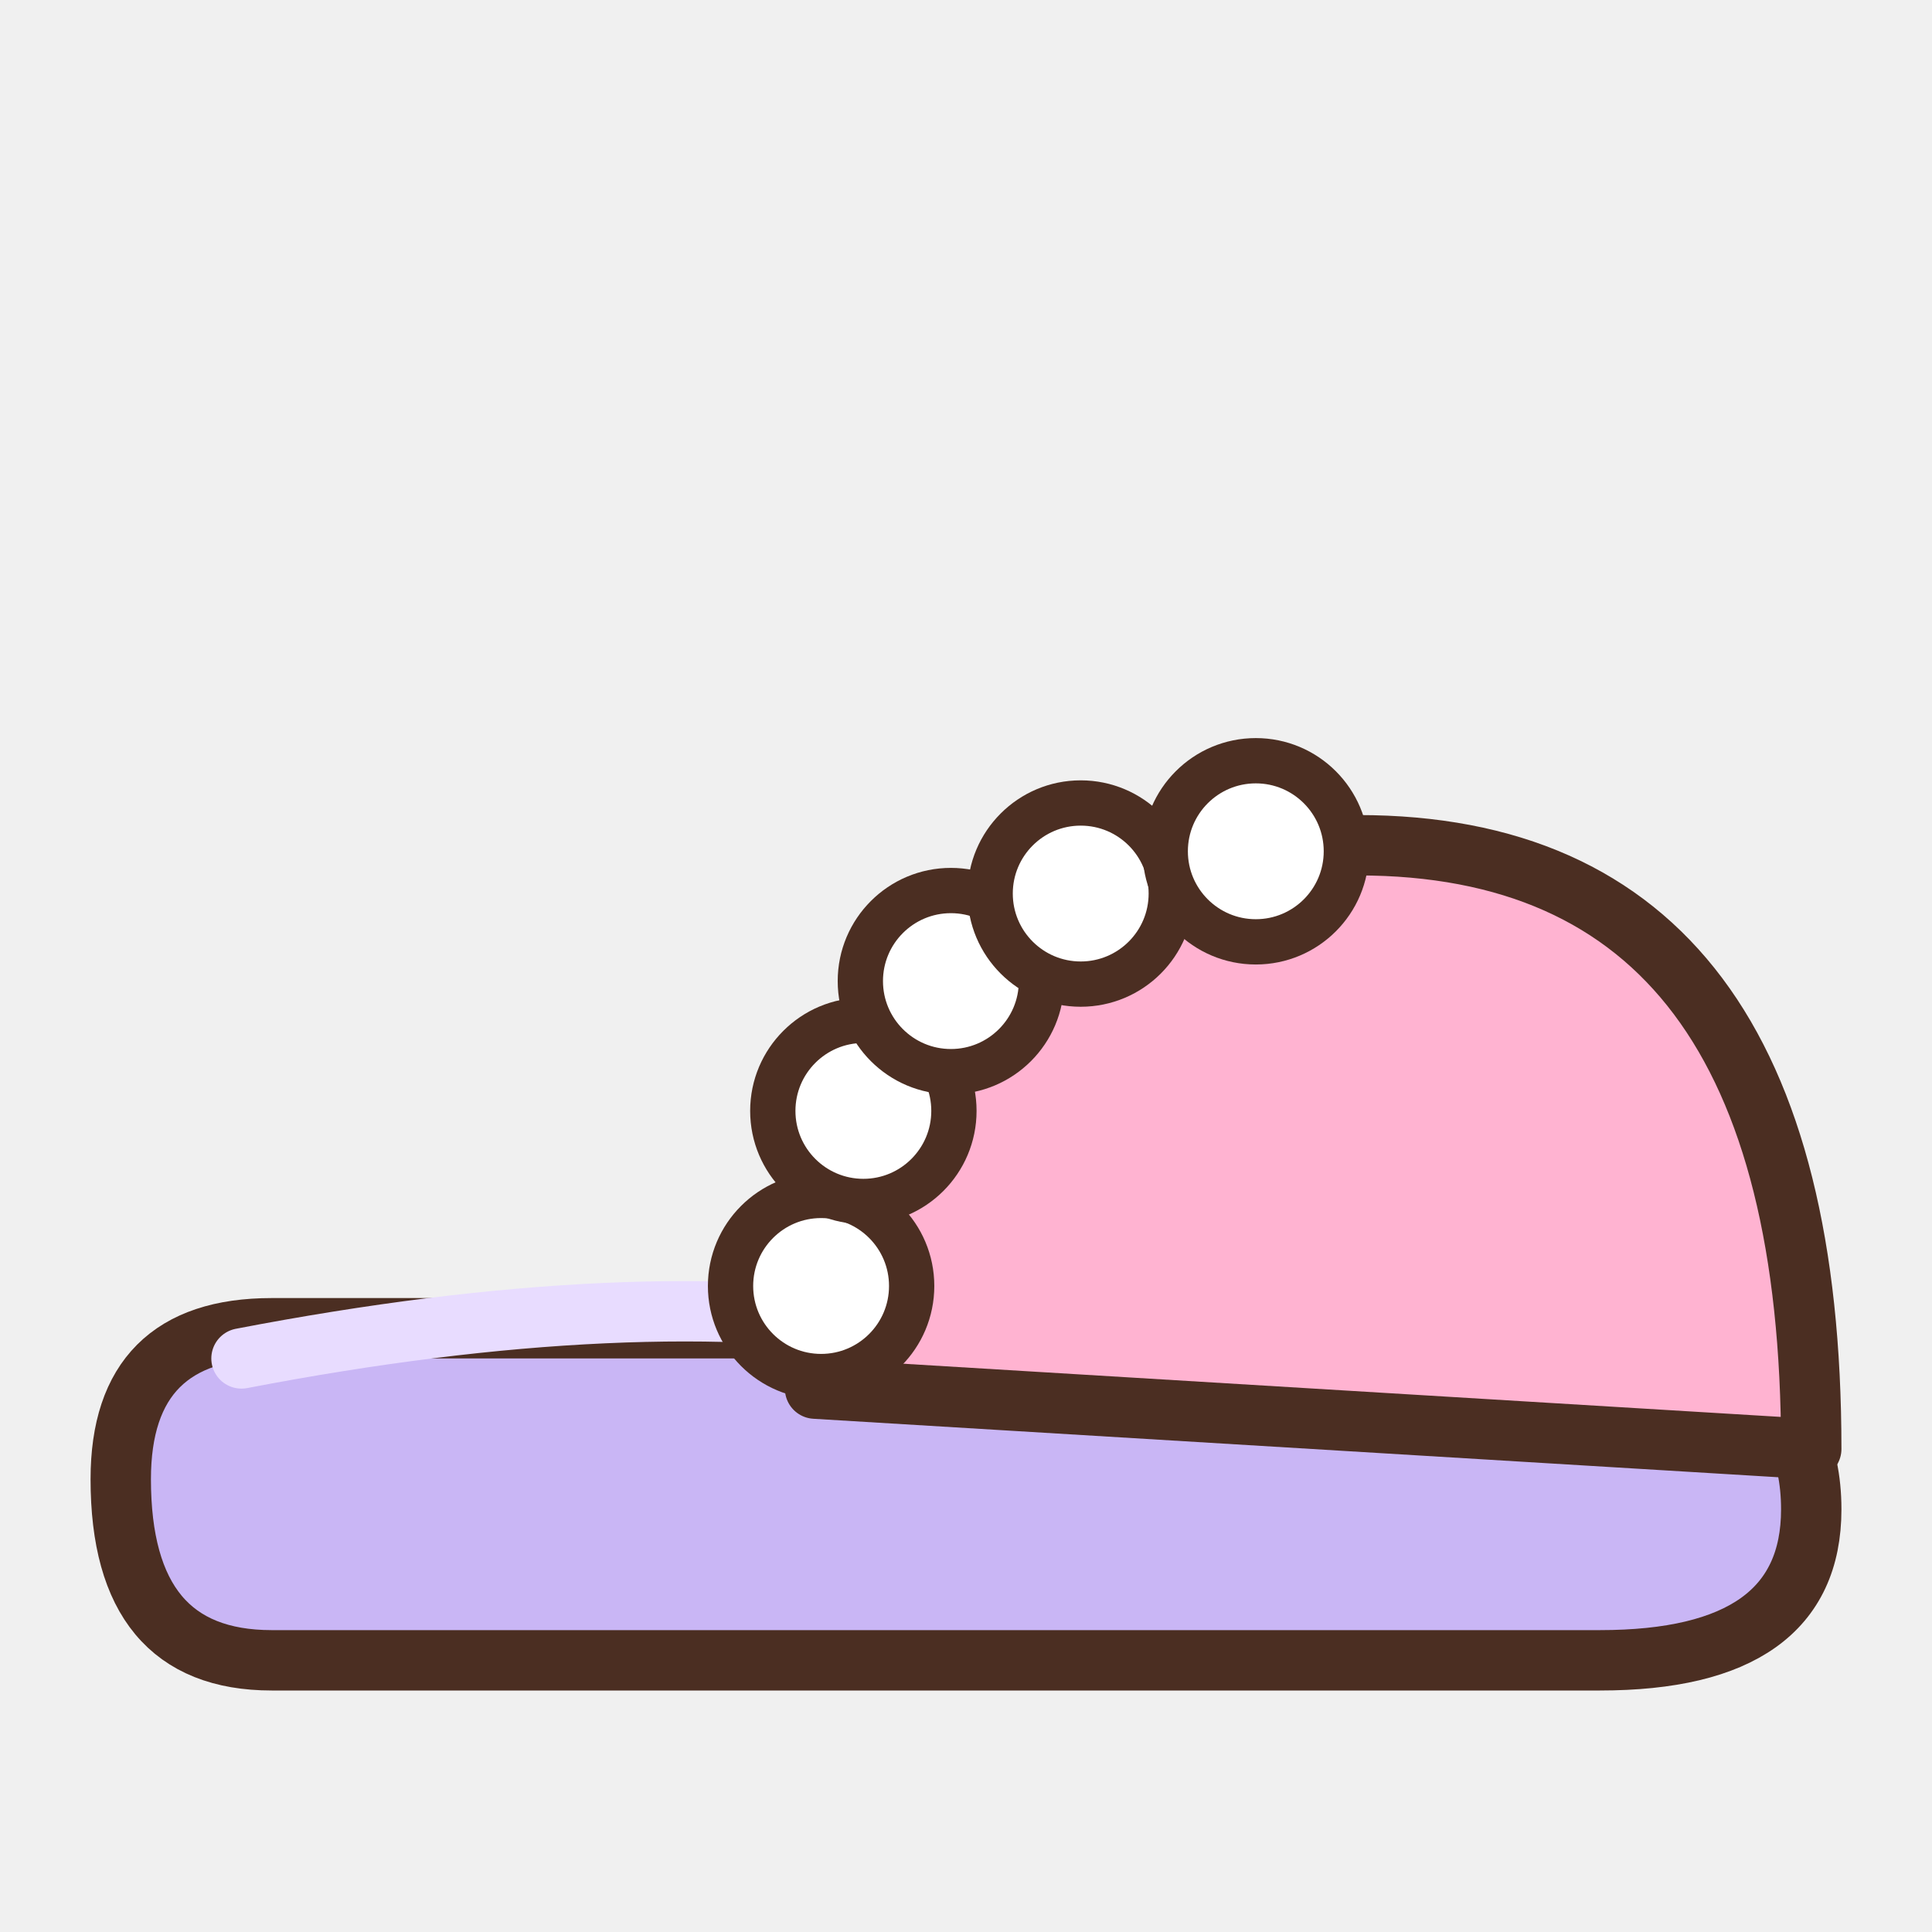
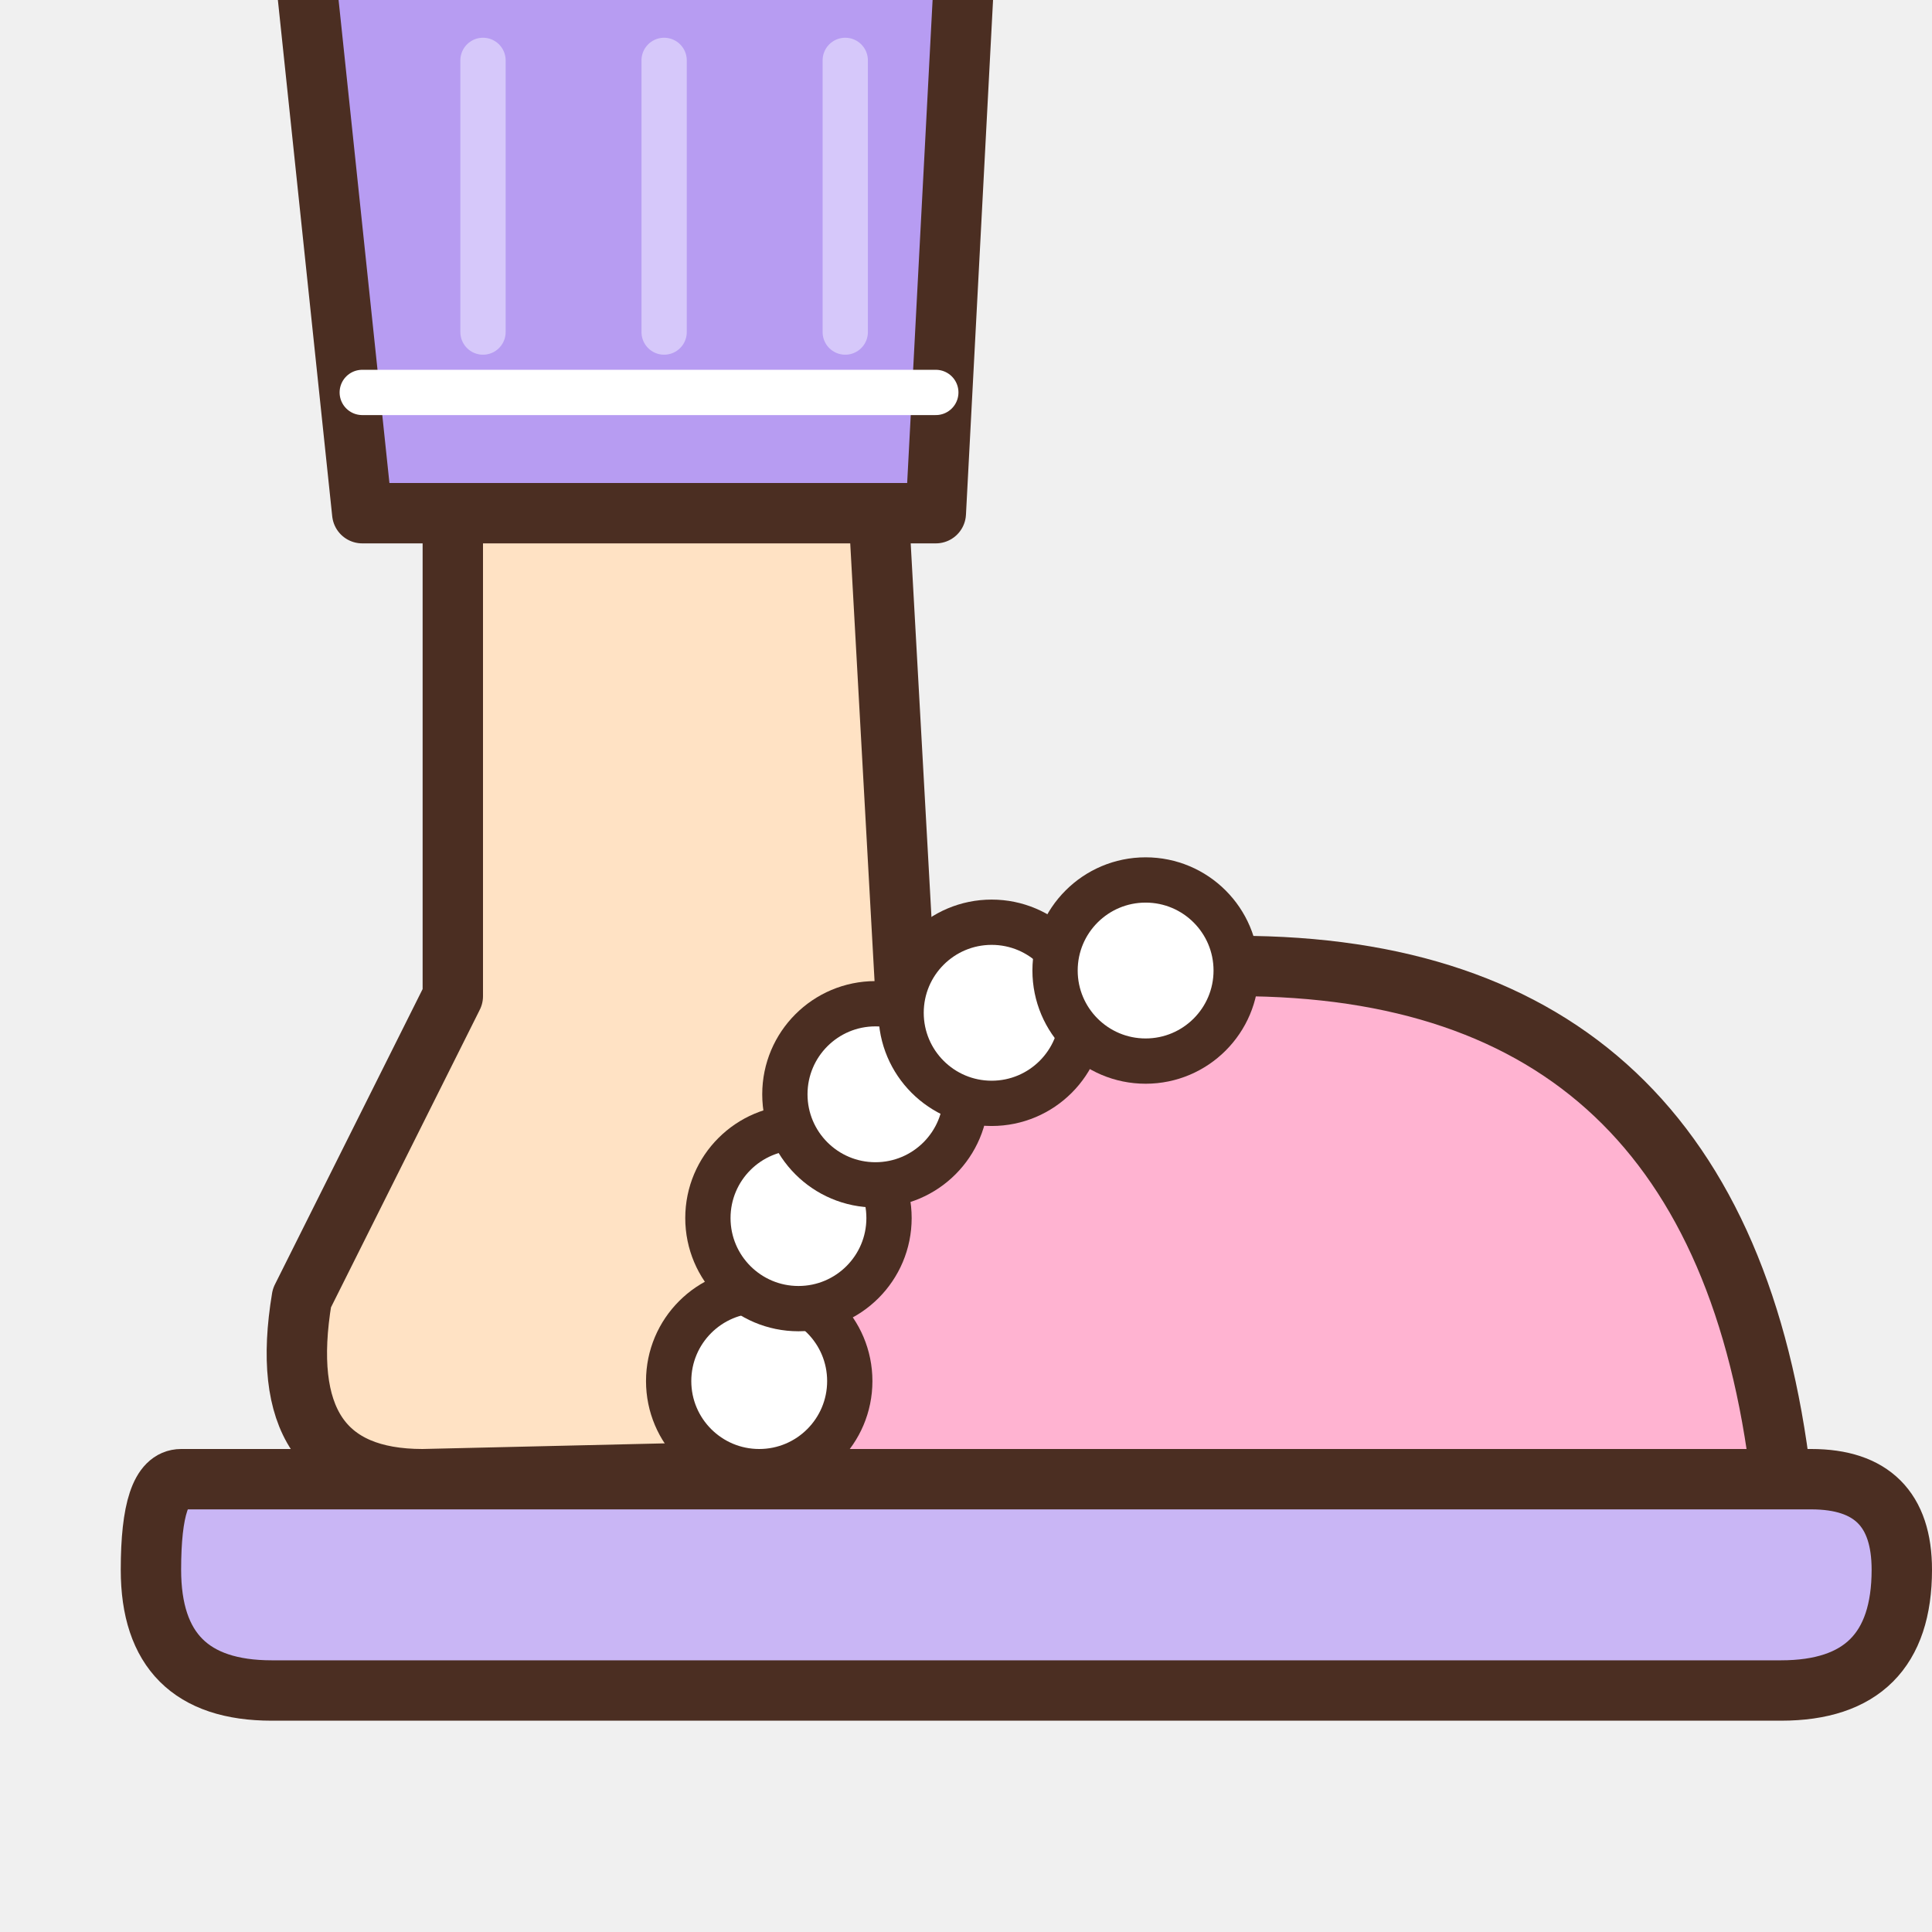
<svg xmlns="http://www.w3.org/2000/svg" viewBox="0 0 128 128">
  <g stroke="#4b2e22" stroke-width="4" stroke-linejoin="round" stroke-linecap="round">
-     <path d="M8 98q0-10 10-10h84q18 0 18 12 0 10-14 10H18q-10 0-10-12Z" fill="#c9b6f5" />
-     <path d="M16 90q26-5 44-2" fill="none" stroke="#e8dcff" stroke-width="4" />
-     <path d="M54 92Q54 56 90 56q30 0 30 40Z" fill="#ffb3d1" />
-     <circle cx="54.4" cy="85.2" r="6" fill="#ffffff" stroke-width="3" />
-     <circle cx="57.2" cy="73.6" r="6" fill="#ffffff" stroke-width="3" />
-     <circle cx="63.0" cy="65.0" r="6" fill="#ffffff" stroke-width="3" />
-     <circle cx="71.6" cy="59.2" r="6" fill="#ffffff" stroke-width="3" />
-     <circle cx="83.2" cy="56.4" r="6" fill="#ffffff" stroke-width="3" />
+     <path d="M30 30h28l2 36q2 8 14 10l30 6q12 4 10 14l-86 2q-10 0-8-12l10-20Z" fill="#ffe2c4" />
+     <path d="M20 -4h44l-2 38H24Z" fill="#b79cf2" />
+     <path d="M24 26h38" stroke="#ffffff" stroke-width="3" />
+     <path d="M32 4v18M44 4v18M56 4v18" stroke="#d6c8fa" stroke-width="3" />
+     <path d="M50 98Q50 64 82 64q32 0 36 34Z" fill="#ffb3d1" />
+     <circle cx="50.3" cy="91.5" r="6" fill="#ffffff" stroke-width="3" />
+     <circle cx="52.9" cy="80.7" r="6" fill="#ffffff" stroke-width="3" />
+     <circle cx="58.0" cy="72.5" r="6" fill="#ffffff" stroke-width="3" />
+     <circle cx="65.7" cy="67.1" r="6" fill="#ffffff" stroke-width="3" />
+     <circle cx="75.9" cy="64.3" r="6" fill="#ffffff" stroke-width="3" />
+     <path d="M12 98h108q6 0 6 6 0 8-8 8H18q-8 0-8-8 0-6 2-6Z" fill="#c9b6f5" />
  </g>
</svg>
